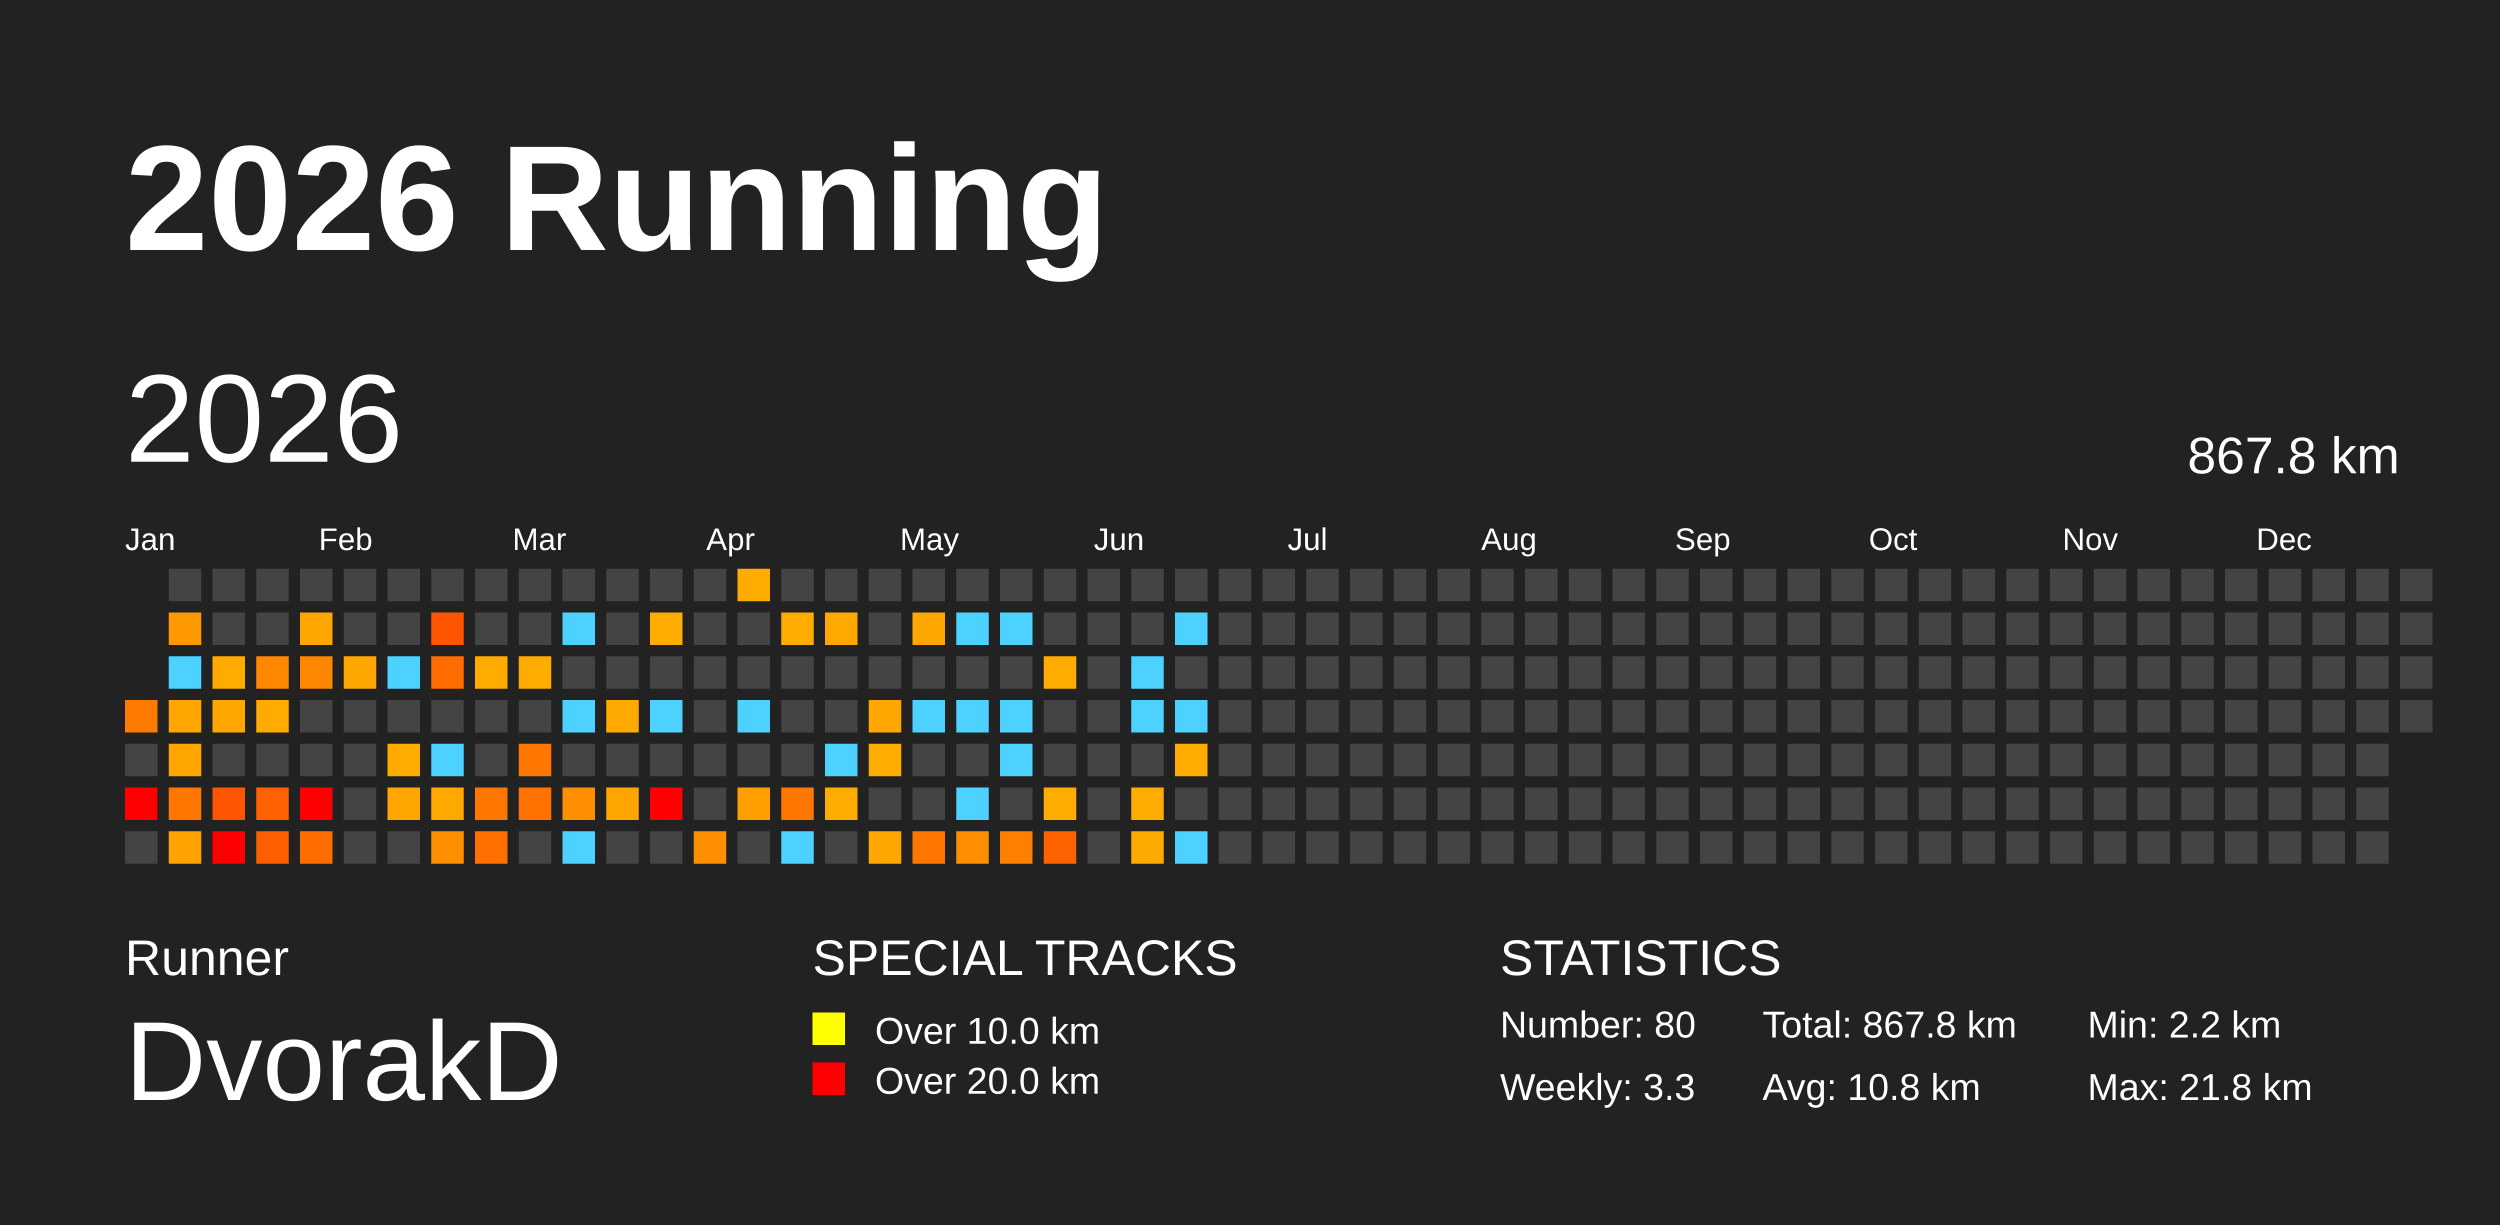
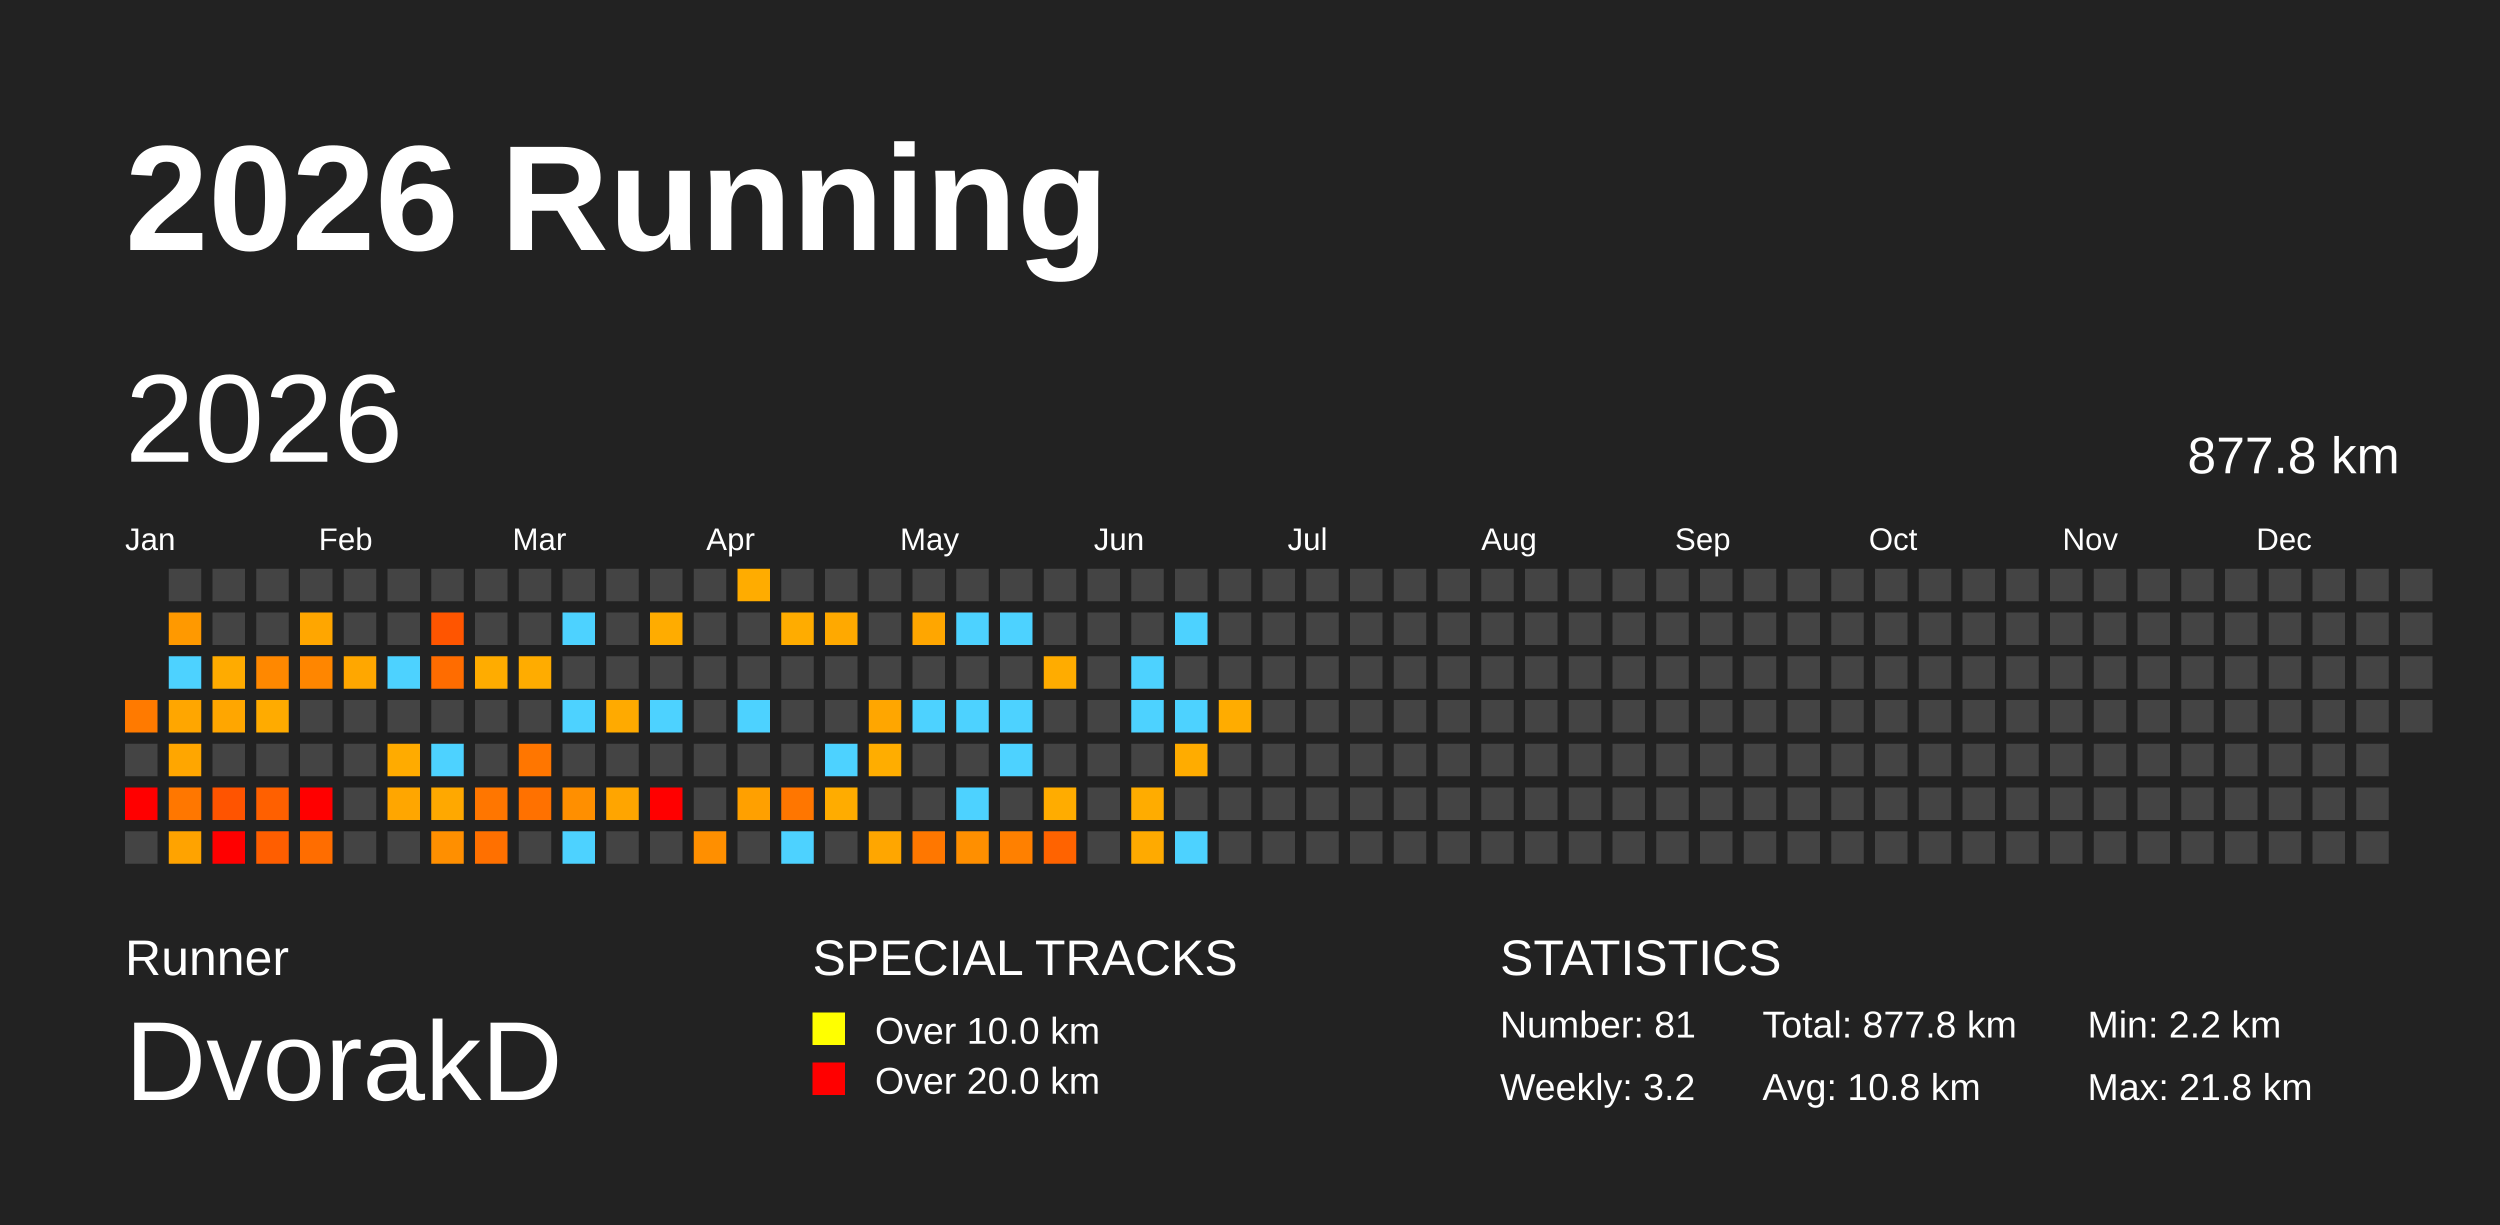
<svg xmlns="http://www.w3.org/2000/svg" baseProfile="full" height="98mm" version="1.1" viewBox="0,0,200,98" width="200mm">
  <defs />
  <rect fill="#222222" height="98" width="200" x="0" y="0" />
  <text fill="#FFFFFF" style="font-size:12px; font-family:Arial; font-weight:bold;" x="10" y="20">2026 Running</text>
  <text fill="#FFFFFF" style="font-size:4px; font-family:Arial" x="10" y="78">Runner</text>
  <text fill="#FFFFFF" style="font-size:9px; font-family:Arial" x="10" y="88">DvorakD</text>
  <text fill="#FFFFFF" style="font-size:4px; font-family:Arial" x="65" y="78">SPECIAL TRACKS</text>
  <rect fill="yellow" height="2.6" width="2.6" x="65" y="81" />
  <text fill="#FFFFFF" style="font-size:3px; font-family:Arial" x="70" y="83.5">Over 10.0 km</text>
  <rect fill="red" height="2.6" width="2.6" x="65" y="85" />
  <text fill="#FFFFFF" style="font-size:3px; font-family:Arial" x="70" y="87.5">Over 20.0 km</text>
  <text fill="#FFFFFF" style="font-size:4px; font-family:Arial" x="120" y="78">STATISTICS</text>
-   <text fill="#FFFFFF" style="font-size:3px; font-family:Arial" x="120" y="83">Number: 80</text>
-   <text fill="#FFFFFF" style="font-size:3px; font-family:Arial" x="120" y="88">Weekly: 3.3</text>
-   <text fill="#FFFFFF" style="font-size:3px; font-family:Arial" x="141" y="83">Total: 867.8 km</text>
+   <text fill="#FFFFFF" style="font-size:3px; font-family:Arial" x="120" y="83">Number: 81</text>
+   <text fill="#FFFFFF" style="font-size:3px; font-family:Arial" x="120" y="88">Weekly: 3.2</text>
+   <text fill="#FFFFFF" style="font-size:3px; font-family:Arial" x="141" y="83">Total: 877.8 km</text>
  <text fill="#FFFFFF" style="font-size:3px; font-family:Arial" x="141" y="88">Avg: 10.8 km</text>
  <text fill="#FFFFFF" style="font-size:3px; font-family:Arial" x="167" y="83">Min: 2.2 km</text>
  <text fill="#FFFFFF" style="font-size:3px; font-family:Arial" x="167" y="88">Max: 21.8 km</text>
  <text dominant-baseline="hanging" fill="#FFFFFF" style="font-size:10.0px; font-family:Arial;" x="10" y="30">2026</text>
-   <text dominant-baseline="hanging" fill="#FFFFFF" style="font-size:4.125px; font-family:Arial;" x="175" y="35">867.8 km</text>
+   <text dominant-baseline="hanging" fill="#FFFFFF" style="font-size:4.125px; font-family:Arial;" x="175" y="35">877.8 km</text>
  <text fill="#FFFFFF" style="font-size:2.5px; font-family:Arial" x="10.0" y="44">Jan</text>
  <text fill="#FFFFFF" style="font-size:2.5px; font-family:Arial" x="25.5" y="44">Feb</text>
  <text fill="#FFFFFF" style="font-size:2.5px; font-family:Arial" x="41.0" y="44">Mar</text>
  <text fill="#FFFFFF" style="font-size:2.5px; font-family:Arial" x="56.5" y="44">Apr</text>
  <text fill="#FFFFFF" style="font-size:2.5px; font-family:Arial" x="72.0" y="44">May</text>
  <text fill="#FFFFFF" style="font-size:2.5px; font-family:Arial" x="87.5" y="44">Jun</text>
  <text fill="#FFFFFF" style="font-size:2.5px; font-family:Arial" x="103.0" y="44">Jul</text>
  <text fill="#FFFFFF" style="font-size:2.5px; font-family:Arial" x="118.5" y="44">Aug</text>
  <text fill="#FFFFFF" style="font-size:2.5px; font-family:Arial" x="134.0" y="44">Sep</text>
  <text fill="#FFFFFF" style="font-size:2.5px; font-family:Arial" x="149.5" y="44">Oct</text>
  <text fill="#FFFFFF" style="font-size:2.5px; font-family:Arial" x="165.0" y="44">Nov</text>
  <text fill="#FFFFFF" style="font-size:2.5px; font-family:Arial" x="180.5" y="44">Dec</text>
  <rect fill="#ff7a00" height="2.6" width="2.6" x="10.0" y="56.0" />
  <rect fill="#444444" height="2.6" width="2.6" x="10.0" y="59.5" />
  <rect fill="red" height="2.6" width="2.6" x="10.0" y="63.0" />
  <rect fill="#444444" height="2.6" width="2.6" x="10.0" y="66.5" />
  <rect fill="#444444" height="2.6" width="2.6" x="13.5" y="45.5" />
  <rect fill="#ff9900" height="2.6" width="2.6" x="13.5" y="49.0" />
  <rect fill="#4dd2ff" height="2.6" width="2.6" x="13.5" y="52.5" />
  <rect fill="#ffa600" height="2.6" width="2.6" x="13.5" y="56.0" />
  <rect fill="#ffa600" height="2.6" width="2.6" x="13.5" y="59.5" />
  <rect fill="#ff7700" height="2.6" width="2.6" x="13.5" y="63.0" />
  <rect fill="#ffa300" height="2.6" width="2.6" x="13.5" y="66.5" />
  <rect fill="#444444" height="2.6" width="2.6" x="17.0" y="45.5" />
  <rect fill="#444444" height="2.6" width="2.6" x="17.0" y="49.0" />
  <rect fill="#ffab00" height="2.6" width="2.6" x="17.0" y="52.5" />
  <rect fill="#ffa600" height="2.6" width="2.6" x="17.0" y="56.0" />
  <rect fill="#444444" height="2.6" width="2.6" x="17.0" y="59.5" />
  <rect fill="#ff5400" height="2.6" width="2.6" x="17.0" y="63.0" />
  <rect fill="red" height="2.6" width="2.6" x="17.0" y="66.5" />
  <rect fill="#444444" height="2.6" width="2.6" x="20.5" y="45.5" />
  <rect fill="#444444" height="2.6" width="2.6" x="20.5" y="49.0" />
  <rect fill="#ff8800" height="2.6" width="2.6" x="20.5" y="52.5" />
  <rect fill="#ffab00" height="2.6" width="2.6" x="20.5" y="56.0" />
  <rect fill="#444444" height="2.6" width="2.6" x="20.5" y="59.5" />
  <rect fill="#ff6000" height="2.6" width="2.6" x="20.5" y="63.0" />
  <rect fill="#ff5e00" height="2.6" width="2.6" x="20.5" y="66.5" />
  <rect fill="#444444" height="2.6" width="2.6" x="24.0" y="45.5" />
  <rect fill="#ffa600" height="2.6" width="2.6" x="24.0" y="49.0" />
  <rect fill="#ff8600" height="2.6" width="2.6" x="24.0" y="52.5" />
  <rect fill="#444444" height="2.6" width="2.6" x="24.0" y="56.0" />
  <rect fill="#444444" height="2.6" width="2.6" x="24.0" y="59.5" />
  <rect fill="red" height="2.6" width="2.6" x="24.0" y="63.0" />
  <rect fill="#ff6d00" height="2.6" width="2.6" x="24.0" y="66.5" />
  <rect fill="#444444" height="2.6" width="2.6" x="27.5" y="45.5" />
  <rect fill="#444444" height="2.6" width="2.6" x="27.5" y="49.0" />
  <rect fill="#ffa700" height="2.6" width="2.6" x="27.5" y="52.5" />
  <rect fill="#444444" height="2.6" width="2.6" x="27.5" y="56.0" />
  <rect fill="#444444" height="2.6" width="2.6" x="27.5" y="59.5" />
  <rect fill="#444444" height="2.6" width="2.6" x="27.5" y="63.0" />
  <rect fill="#444444" height="2.6" width="2.6" x="27.5" y="66.5" />
  <rect fill="#444444" height="2.6" width="2.6" x="31.0" y="45.5" />
  <rect fill="#444444" height="2.6" width="2.6" x="31.0" y="49.0" />
  <rect fill="#4dd2ff" height="2.6" width="2.6" x="31.0" y="52.5" />
  <rect fill="#444444" height="2.6" width="2.6" x="31.0" y="56.0" />
  <rect fill="#ffab00" height="2.6" width="2.6" x="31.0" y="59.5" />
  <rect fill="#ffa600" height="2.6" width="2.6" x="31.0" y="63.0" />
  <rect fill="#444444" height="2.6" width="2.6" x="31.0" y="66.5" />
  <rect fill="#444444" height="2.6" width="2.6" x="34.5" y="45.5" />
  <rect fill="#ff5500" height="2.6" width="2.6" x="34.5" y="49.0" />
  <rect fill="#ff6c00" height="2.6" width="2.6" x="34.5" y="52.5" />
  <rect fill="#444444" height="2.6" width="2.6" x="34.5" y="56.0" />
  <rect fill="#4dd2ff" height="2.6" width="2.6" x="34.5" y="59.5" />
  <rect fill="#ffa800" height="2.6" width="2.6" x="34.5" y="63.0" />
  <rect fill="#ff8f00" height="2.6" width="2.6" x="34.5" y="66.5" />
  <rect fill="#444444" height="2.6" width="2.6" x="38.0" y="45.5" />
  <rect fill="#444444" height="2.6" width="2.6" x="38.0" y="49.0" />
  <rect fill="#ffac00" height="2.6" width="2.6" x="38.0" y="52.5" />
  <rect fill="#444444" height="2.6" width="2.6" x="38.0" y="56.0" />
  <rect fill="#444444" height="2.6" width="2.6" x="38.0" y="59.5" />
  <rect fill="#ff7600" height="2.6" width="2.6" x="38.0" y="63.0" />
  <rect fill="#ff7000" height="2.6" width="2.6" x="38.0" y="66.5" />
  <rect fill="#444444" height="2.6" width="2.6" x="41.5" y="45.5" />
  <rect fill="#444444" height="2.6" width="2.6" x="41.5" y="49.0" />
  <rect fill="#ffac00" height="2.6" width="2.6" x="41.5" y="52.5" />
  <rect fill="#444444" height="2.6" width="2.6" x="41.5" y="56.0" />
  <rect fill="#ff7600" height="2.6" width="2.6" x="41.5" y="59.5" />
  <rect fill="#ff7100" height="2.6" width="2.6" x="41.5" y="63.0" />
  <rect fill="#444444" height="2.6" width="2.6" x="41.5" y="66.5" />
  <rect fill="#444444" height="2.6" width="2.6" x="45.0" y="45.5" />
  <rect fill="#4dd2ff" height="2.6" width="2.6" x="45.0" y="49.0" />
  <rect fill="#444444" height="2.6" width="2.6" x="45.0" y="52.5" />
  <rect fill="#4dd2ff" height="2.6" width="2.6" x="45.0" y="56.0" />
  <rect fill="#444444" height="2.6" width="2.6" x="45.0" y="59.5" />
  <rect fill="#ff8f00" height="2.6" width="2.6" x="45.0" y="63.0" />
  <rect fill="#4dd2ff" height="2.6" width="2.6" x="45.0" y="66.5" />
  <rect fill="#444444" height="2.6" width="2.6" x="48.5" y="45.5" />
  <rect fill="#444444" height="2.6" width="2.6" x="48.5" y="49.0" />
  <rect fill="#444444" height="2.6" width="2.6" x="48.5" y="52.5" />
  <rect fill="#ffaa00" height="2.6" width="2.6" x="48.5" y="56.0" />
  <rect fill="#444444" height="2.6" width="2.6" x="48.5" y="59.5" />
  <rect fill="#ffa500" height="2.6" width="2.6" x="48.5" y="63.0" />
  <rect fill="#444444" height="2.6" width="2.6" x="48.5" y="66.5" />
  <rect fill="#444444" height="2.6" width="2.6" x="52.0" y="45.5" />
  <rect fill="#ffac00" height="2.6" width="2.6" x="52.0" y="49.0" />
  <rect fill="#444444" height="2.6" width="2.6" x="52.0" y="52.5" />
  <rect fill="#4dd2ff" height="2.6" width="2.6" x="52.0" y="56.0" />
  <rect fill="#444444" height="2.6" width="2.6" x="52.0" y="59.5" />
  <rect fill="red" height="2.6" width="2.6" x="52.0" y="63.0" />
  <rect fill="#444444" height="2.6" width="2.6" x="52.0" y="66.5" />
  <rect fill="#444444" height="2.6" width="2.6" x="55.5" y="45.5" />
  <rect fill="#444444" height="2.6" width="2.6" x="55.5" y="49.0" />
  <rect fill="#444444" height="2.6" width="2.6" x="55.5" y="52.5" />
  <rect fill="#444444" height="2.6" width="2.6" x="55.5" y="56.0" />
  <rect fill="#444444" height="2.6" width="2.6" x="55.5" y="59.5" />
  <rect fill="#444444" height="2.6" width="2.6" x="55.5" y="63.0" />
  <rect fill="#ff8f00" height="2.6" width="2.6" x="55.5" y="66.5" />
  <rect fill="#ffac00" height="2.6" width="2.6" x="59.0" y="45.5" />
  <rect fill="#444444" height="2.6" width="2.6" x="59.0" y="49.0" />
  <rect fill="#444444" height="2.6" width="2.6" x="59.0" y="52.5" />
  <rect fill="#4dd2ff" height="2.6" width="2.6" x="59.0" y="56.0" />
  <rect fill="#444444" height="2.6" width="2.6" x="59.0" y="59.5" />
  <rect fill="#ffa000" height="2.6" width="2.6" x="59.0" y="63.0" />
  <rect fill="#444444" height="2.6" width="2.6" x="59.0" y="66.5" />
  <rect fill="#444444" height="2.6" width="2.6" x="62.5" y="45.5" />
  <rect fill="#ffac00" height="2.6" width="2.6" x="62.5" y="49.0" />
  <rect fill="#444444" height="2.6" width="2.6" x="62.5" y="52.5" />
  <rect fill="#444444" height="2.6" width="2.6" x="62.5" y="56.0" />
  <rect fill="#444444" height="2.6" width="2.6" x="62.5" y="59.5" />
  <rect fill="#ff7600" height="2.6" width="2.6" x="62.5" y="63.0" />
  <rect fill="#4dd2ff" height="2.6" width="2.6" x="62.5" y="66.5" />
  <rect fill="#444444" height="2.6" width="2.6" x="66.0" y="45.5" />
  <rect fill="#ffa900" height="2.6" width="2.6" x="66.0" y="49.0" />
  <rect fill="#444444" height="2.6" width="2.6" x="66.0" y="52.5" />
  <rect fill="#444444" height="2.6" width="2.6" x="66.0" y="56.0" />
  <rect fill="#4dd2ff" height="2.6" width="2.6" x="66.0" y="59.5" />
  <rect fill="#ffac00" height="2.6" width="2.6" x="66.0" y="63.0" />
  <rect fill="#444444" height="2.6" width="2.6" x="66.0" y="66.5" />
  <rect fill="#444444" height="2.6" width="2.6" x="69.5" y="45.5" />
  <rect fill="#444444" height="2.6" width="2.6" x="69.5" y="49.0" />
  <rect fill="#444444" height="2.6" width="2.6" x="69.5" y="52.5" />
  <rect fill="#ffa600" height="2.6" width="2.6" x="69.5" y="56.0" />
  <rect fill="#ffad00" height="2.6" width="2.6" x="69.5" y="59.5" />
  <rect fill="#444444" height="2.6" width="2.6" x="69.5" y="63.0" />
  <rect fill="#ffa600" height="2.6" width="2.6" x="69.5" y="66.5" />
  <rect fill="#444444" height="2.6" width="2.6" x="73.0" y="45.5" />
  <rect fill="#ffa600" height="2.6" width="2.6" x="73.0" y="49.0" />
  <rect fill="#444444" height="2.6" width="2.6" x="73.0" y="52.5" />
  <rect fill="#4dd2ff" height="2.6" width="2.6" x="73.0" y="56.0" />
  <rect fill="#444444" height="2.6" width="2.6" x="73.0" y="59.5" />
  <rect fill="#444444" height="2.6" width="2.6" x="73.0" y="63.0" />
  <rect fill="#ff7700" height="2.6" width="2.6" x="73.0" y="66.5" />
  <rect fill="#444444" height="2.6" width="2.6" x="76.5" y="45.5" />
  <rect fill="#4dd2ff" height="2.6" width="2.6" x="76.5" y="49.0" />
  <rect fill="#444444" height="2.6" width="2.6" x="76.5" y="52.5" />
  <rect fill="#4dd2ff" height="2.6" width="2.6" x="76.5" y="56.0" />
  <rect fill="#444444" height="2.6" width="2.6" x="76.5" y="59.5" />
  <rect fill="#4dd2ff" height="2.6" width="2.6" x="76.5" y="63.0" />
  <rect fill="#ff8f00" height="2.6" width="2.6" x="76.5" y="66.5" />
  <rect fill="#444444" height="2.6" width="2.6" x="80.0" y="45.5" />
  <rect fill="#4dd2ff" height="2.6" width="2.6" x="80.0" y="49.0" />
  <rect fill="#444444" height="2.6" width="2.6" x="80.0" y="52.5" />
  <rect fill="#4dd2ff" height="2.6" width="2.6" x="80.0" y="56.0" />
  <rect fill="#4dd2ff" height="2.6" width="2.6" x="80.0" y="59.5" />
  <rect fill="#444444" height="2.6" width="2.6" x="80.0" y="63.0" />
  <rect fill="#ff8000" height="2.6" width="2.6" x="80.0" y="66.5" />
  <rect fill="#444444" height="2.6" width="2.6" x="83.5" y="45.5" />
  <rect fill="#444444" height="2.6" width="2.6" x="83.5" y="49.0" />
  <rect fill="#ffac00" height="2.6" width="2.6" x="83.5" y="52.5" />
  <rect fill="#444444" height="2.6" width="2.6" x="83.5" y="56.0" />
  <rect fill="#444444" height="2.6" width="2.6" x="83.5" y="59.5" />
  <rect fill="#ffac00" height="2.6" width="2.6" x="83.5" y="63.0" />
  <rect fill="#ff6300" height="2.6" width="2.6" x="83.5" y="66.5" />
  <rect fill="#444444" height="2.6" width="2.6" x="87.0" y="45.5" />
  <rect fill="#444444" height="2.6" width="2.6" x="87.0" y="49.0" />
  <rect fill="#444444" height="2.6" width="2.6" x="87.0" y="52.5" />
  <rect fill="#444444" height="2.6" width="2.6" x="87.0" y="56.0" />
  <rect fill="#444444" height="2.6" width="2.6" x="87.0" y="59.5" />
  <rect fill="#444444" height="2.6" width="2.6" x="87.0" y="63.0" />
  <rect fill="#444444" height="2.6" width="2.6" x="87.0" y="66.5" />
  <rect fill="#444444" height="2.6" width="2.6" x="90.5" y="45.5" />
  <rect fill="#444444" height="2.6" width="2.6" x="90.5" y="49.0" />
  <rect fill="#4dd2ff" height="2.6" width="2.6" x="90.5" y="52.5" />
  <rect fill="#4dd2ff" height="2.6" width="2.6" x="90.5" y="56.0" />
  <rect fill="#444444" height="2.6" width="2.6" x="90.5" y="59.5" />
  <rect fill="#ffac00" height="2.6" width="2.6" x="90.5" y="63.0" />
  <rect fill="#ffaa00" height="2.6" width="2.6" x="90.5" y="66.5" />
  <rect fill="#444444" height="2.6" width="2.6" x="94.0" y="45.5" />
  <rect fill="#4dd2ff" height="2.6" width="2.6" x="94.0" y="49.0" />
  <rect fill="#444444" height="2.6" width="2.6" x="94.0" y="52.5" />
  <rect fill="#4dd2ff" height="2.6" width="2.6" x="94.0" y="56.0" />
  <rect fill="#ffac00" height="2.6" width="2.6" x="94.0" y="59.5" />
  <rect fill="#444444" height="2.6" width="2.6" x="94.0" y="63.0" />
  <rect fill="#4dd2ff" height="2.6" width="2.6" x="94.0" y="66.5" />
  <rect fill="#444444" height="2.6" width="2.6" x="97.5" y="45.5" />
  <rect fill="#444444" height="2.6" width="2.6" x="97.5" y="49.0" />
  <rect fill="#444444" height="2.6" width="2.6" x="97.5" y="52.5" />
-   <rect fill="#444444" height="2.6" width="2.6" x="97.5" y="56.0" />
+   <rect fill="#ffac00" height="2.6" width="2.6" x="97.5" y="56.0" />
  <rect fill="#444444" height="2.6" width="2.6" x="97.5" y="59.5" />
  <rect fill="#444444" height="2.6" width="2.6" x="97.5" y="63.0" />
  <rect fill="#444444" height="2.6" width="2.6" x="97.5" y="66.5" />
  <rect fill="#444444" height="2.6" width="2.6" x="101.0" y="45.5" />
  <rect fill="#444444" height="2.6" width="2.6" x="101.0" y="49.0" />
  <rect fill="#444444" height="2.6" width="2.6" x="101.0" y="52.5" />
  <rect fill="#444444" height="2.6" width="2.6" x="101.0" y="56.0" />
  <rect fill="#444444" height="2.6" width="2.6" x="101.0" y="59.5" />
  <rect fill="#444444" height="2.6" width="2.6" x="101.0" y="63.0" />
  <rect fill="#444444" height="2.6" width="2.6" x="101.0" y="66.5" />
  <rect fill="#444444" height="2.6" width="2.6" x="104.5" y="45.5" />
  <rect fill="#444444" height="2.6" width="2.6" x="104.5" y="49.0" />
  <rect fill="#444444" height="2.6" width="2.6" x="104.5" y="52.5" />
  <rect fill="#444444" height="2.6" width="2.6" x="104.5" y="56.0" />
  <rect fill="#444444" height="2.6" width="2.6" x="104.5" y="59.5" />
  <rect fill="#444444" height="2.6" width="2.6" x="104.5" y="63.0" />
  <rect fill="#444444" height="2.6" width="2.6" x="104.5" y="66.5" />
  <rect fill="#444444" height="2.6" width="2.6" x="108.0" y="45.5" />
  <rect fill="#444444" height="2.6" width="2.6" x="108.0" y="49.0" />
  <rect fill="#444444" height="2.6" width="2.6" x="108.0" y="52.5" />
  <rect fill="#444444" height="2.6" width="2.6" x="108.0" y="56.0" />
  <rect fill="#444444" height="2.6" width="2.6" x="108.0" y="59.5" />
  <rect fill="#444444" height="2.6" width="2.6" x="108.0" y="63.0" />
  <rect fill="#444444" height="2.6" width="2.6" x="108.0" y="66.5" />
  <rect fill="#444444" height="2.6" width="2.6" x="111.5" y="45.5" />
  <rect fill="#444444" height="2.6" width="2.6" x="111.5" y="49.0" />
  <rect fill="#444444" height="2.6" width="2.6" x="111.5" y="52.5" />
  <rect fill="#444444" height="2.6" width="2.6" x="111.5" y="56.0" />
  <rect fill="#444444" height="2.6" width="2.6" x="111.5" y="59.5" />
  <rect fill="#444444" height="2.6" width="2.6" x="111.5" y="63.0" />
  <rect fill="#444444" height="2.6" width="2.6" x="111.5" y="66.5" />
  <rect fill="#444444" height="2.6" width="2.6" x="115.0" y="45.5" />
  <rect fill="#444444" height="2.6" width="2.6" x="115.0" y="49.0" />
  <rect fill="#444444" height="2.6" width="2.6" x="115.0" y="52.5" />
  <rect fill="#444444" height="2.6" width="2.6" x="115.0" y="56.0" />
  <rect fill="#444444" height="2.6" width="2.6" x="115.0" y="59.5" />
  <rect fill="#444444" height="2.6" width="2.6" x="115.0" y="63.0" />
  <rect fill="#444444" height="2.6" width="2.6" x="115.0" y="66.5" />
  <rect fill="#444444" height="2.6" width="2.6" x="118.5" y="45.5" />
  <rect fill="#444444" height="2.6" width="2.6" x="118.5" y="49.0" />
  <rect fill="#444444" height="2.6" width="2.6" x="118.5" y="52.5" />
  <rect fill="#444444" height="2.6" width="2.6" x="118.5" y="56.0" />
  <rect fill="#444444" height="2.6" width="2.6" x="118.5" y="59.5" />
  <rect fill="#444444" height="2.6" width="2.6" x="118.5" y="63.0" />
  <rect fill="#444444" height="2.6" width="2.6" x="118.5" y="66.5" />
  <rect fill="#444444" height="2.6" width="2.6" x="122.0" y="45.5" />
  <rect fill="#444444" height="2.6" width="2.6" x="122.0" y="49.0" />
  <rect fill="#444444" height="2.6" width="2.6" x="122.0" y="52.5" />
  <rect fill="#444444" height="2.6" width="2.6" x="122.0" y="56.0" />
  <rect fill="#444444" height="2.6" width="2.6" x="122.0" y="59.5" />
  <rect fill="#444444" height="2.6" width="2.6" x="122.0" y="63.0" />
  <rect fill="#444444" height="2.6" width="2.6" x="122.0" y="66.5" />
  <rect fill="#444444" height="2.6" width="2.6" x="125.5" y="45.5" />
  <rect fill="#444444" height="2.6" width="2.6" x="125.5" y="49.0" />
  <rect fill="#444444" height="2.6" width="2.6" x="125.5" y="52.5" />
  <rect fill="#444444" height="2.6" width="2.6" x="125.5" y="56.0" />
  <rect fill="#444444" height="2.6" width="2.6" x="125.5" y="59.5" />
  <rect fill="#444444" height="2.6" width="2.6" x="125.5" y="63.0" />
  <rect fill="#444444" height="2.6" width="2.6" x="125.5" y="66.5" />
  <rect fill="#444444" height="2.6" width="2.6" x="129.0" y="45.5" />
  <rect fill="#444444" height="2.6" width="2.6" x="129.0" y="49.0" />
  <rect fill="#444444" height="2.6" width="2.6" x="129.0" y="52.5" />
  <rect fill="#444444" height="2.6" width="2.6" x="129.0" y="56.0" />
  <rect fill="#444444" height="2.6" width="2.6" x="129.0" y="59.5" />
  <rect fill="#444444" height="2.6" width="2.6" x="129.0" y="63.0" />
  <rect fill="#444444" height="2.6" width="2.6" x="129.0" y="66.5" />
  <rect fill="#444444" height="2.6" width="2.6" x="132.5" y="45.5" />
  <rect fill="#444444" height="2.6" width="2.6" x="132.5" y="49.0" />
  <rect fill="#444444" height="2.6" width="2.6" x="132.5" y="52.5" />
  <rect fill="#444444" height="2.6" width="2.6" x="132.5" y="56.0" />
  <rect fill="#444444" height="2.6" width="2.6" x="132.5" y="59.5" />
  <rect fill="#444444" height="2.6" width="2.6" x="132.5" y="63.0" />
  <rect fill="#444444" height="2.6" width="2.6" x="132.5" y="66.5" />
  <rect fill="#444444" height="2.6" width="2.6" x="136.0" y="45.5" />
  <rect fill="#444444" height="2.6" width="2.6" x="136.0" y="49.0" />
  <rect fill="#444444" height="2.6" width="2.6" x="136.0" y="52.5" />
  <rect fill="#444444" height="2.6" width="2.6" x="136.0" y="56.0" />
  <rect fill="#444444" height="2.6" width="2.6" x="136.0" y="59.5" />
  <rect fill="#444444" height="2.6" width="2.6" x="136.0" y="63.0" />
  <rect fill="#444444" height="2.6" width="2.6" x="136.0" y="66.5" />
  <rect fill="#444444" height="2.6" width="2.6" x="139.5" y="45.5" />
  <rect fill="#444444" height="2.6" width="2.6" x="139.5" y="49.0" />
  <rect fill="#444444" height="2.6" width="2.6" x="139.5" y="52.5" />
  <rect fill="#444444" height="2.6" width="2.6" x="139.5" y="56.0" />
  <rect fill="#444444" height="2.6" width="2.6" x="139.5" y="59.5" />
  <rect fill="#444444" height="2.6" width="2.6" x="139.5" y="63.0" />
  <rect fill="#444444" height="2.6" width="2.6" x="139.5" y="66.5" />
  <rect fill="#444444" height="2.6" width="2.6" x="143.0" y="45.5" />
  <rect fill="#444444" height="2.6" width="2.6" x="143.0" y="49.0" />
  <rect fill="#444444" height="2.6" width="2.6" x="143.0" y="52.5" />
  <rect fill="#444444" height="2.6" width="2.6" x="143.0" y="56.0" />
  <rect fill="#444444" height="2.6" width="2.6" x="143.0" y="59.5" />
  <rect fill="#444444" height="2.6" width="2.6" x="143.0" y="63.0" />
  <rect fill="#444444" height="2.6" width="2.6" x="143.0" y="66.5" />
  <rect fill="#444444" height="2.6" width="2.6" x="146.5" y="45.5" />
  <rect fill="#444444" height="2.6" width="2.6" x="146.5" y="49.0" />
  <rect fill="#444444" height="2.6" width="2.6" x="146.5" y="52.5" />
  <rect fill="#444444" height="2.6" width="2.6" x="146.5" y="56.0" />
  <rect fill="#444444" height="2.6" width="2.6" x="146.5" y="59.5" />
  <rect fill="#444444" height="2.6" width="2.6" x="146.5" y="63.0" />
  <rect fill="#444444" height="2.6" width="2.6" x="146.5" y="66.5" />
  <rect fill="#444444" height="2.6" width="2.6" x="150.0" y="45.5" />
  <rect fill="#444444" height="2.6" width="2.6" x="150.0" y="49.0" />
  <rect fill="#444444" height="2.6" width="2.6" x="150.0" y="52.5" />
  <rect fill="#444444" height="2.6" width="2.6" x="150.0" y="56.0" />
  <rect fill="#444444" height="2.6" width="2.6" x="150.0" y="59.5" />
  <rect fill="#444444" height="2.6" width="2.6" x="150.0" y="63.0" />
  <rect fill="#444444" height="2.6" width="2.6" x="150.0" y="66.5" />
  <rect fill="#444444" height="2.6" width="2.6" x="153.5" y="45.5" />
  <rect fill="#444444" height="2.6" width="2.6" x="153.5" y="49.0" />
  <rect fill="#444444" height="2.6" width="2.6" x="153.5" y="52.5" />
  <rect fill="#444444" height="2.6" width="2.6" x="153.5" y="56.0" />
  <rect fill="#444444" height="2.6" width="2.6" x="153.5" y="59.5" />
  <rect fill="#444444" height="2.6" width="2.6" x="153.5" y="63.0" />
  <rect fill="#444444" height="2.6" width="2.6" x="153.5" y="66.5" />
  <rect fill="#444444" height="2.6" width="2.6" x="157.0" y="45.5" />
  <rect fill="#444444" height="2.6" width="2.6" x="157.0" y="49.0" />
  <rect fill="#444444" height="2.6" width="2.6" x="157.0" y="52.5" />
  <rect fill="#444444" height="2.6" width="2.6" x="157.0" y="56.0" />
  <rect fill="#444444" height="2.6" width="2.6" x="157.0" y="59.5" />
  <rect fill="#444444" height="2.6" width="2.6" x="157.0" y="63.0" />
  <rect fill="#444444" height="2.6" width="2.6" x="157.0" y="66.5" />
  <rect fill="#444444" height="2.6" width="2.6" x="160.5" y="45.5" />
  <rect fill="#444444" height="2.6" width="2.6" x="160.5" y="49.0" />
  <rect fill="#444444" height="2.6" width="2.6" x="160.5" y="52.5" />
  <rect fill="#444444" height="2.6" width="2.6" x="160.5" y="56.0" />
  <rect fill="#444444" height="2.6" width="2.6" x="160.5" y="59.5" />
  <rect fill="#444444" height="2.6" width="2.6" x="160.5" y="63.0" />
  <rect fill="#444444" height="2.6" width="2.6" x="160.5" y="66.5" />
  <rect fill="#444444" height="2.6" width="2.6" x="164.0" y="45.5" />
  <rect fill="#444444" height="2.6" width="2.6" x="164.0" y="49.0" />
  <rect fill="#444444" height="2.6" width="2.6" x="164.0" y="52.5" />
  <rect fill="#444444" height="2.6" width="2.6" x="164.0" y="56.0" />
  <rect fill="#444444" height="2.6" width="2.6" x="164.0" y="59.5" />
  <rect fill="#444444" height="2.6" width="2.6" x="164.0" y="63.0" />
  <rect fill="#444444" height="2.6" width="2.6" x="164.0" y="66.5" />
  <rect fill="#444444" height="2.6" width="2.6" x="167.5" y="45.5" />
  <rect fill="#444444" height="2.6" width="2.6" x="167.5" y="49.0" />
  <rect fill="#444444" height="2.6" width="2.6" x="167.5" y="52.5" />
  <rect fill="#444444" height="2.6" width="2.6" x="167.5" y="56.0" />
  <rect fill="#444444" height="2.6" width="2.6" x="167.5" y="59.5" />
  <rect fill="#444444" height="2.6" width="2.6" x="167.5" y="63.0" />
  <rect fill="#444444" height="2.6" width="2.6" x="167.5" y="66.5" />
  <rect fill="#444444" height="2.6" width="2.6" x="171.0" y="45.5" />
  <rect fill="#444444" height="2.6" width="2.6" x="171.0" y="49.0" />
  <rect fill="#444444" height="2.6" width="2.6" x="171.0" y="52.5" />
  <rect fill="#444444" height="2.6" width="2.6" x="171.0" y="56.0" />
  <rect fill="#444444" height="2.6" width="2.6" x="171.0" y="59.5" />
  <rect fill="#444444" height="2.6" width="2.6" x="171.0" y="63.0" />
  <rect fill="#444444" height="2.6" width="2.6" x="171.0" y="66.5" />
  <rect fill="#444444" height="2.6" width="2.6" x="174.5" y="45.5" />
  <rect fill="#444444" height="2.6" width="2.6" x="174.5" y="49.0" />
  <rect fill="#444444" height="2.6" width="2.6" x="174.5" y="52.5" />
  <rect fill="#444444" height="2.6" width="2.6" x="174.5" y="56.0" />
  <rect fill="#444444" height="2.6" width="2.6" x="174.5" y="59.5" />
  <rect fill="#444444" height="2.6" width="2.6" x="174.5" y="63.0" />
  <rect fill="#444444" height="2.6" width="2.6" x="174.5" y="66.5" />
  <rect fill="#444444" height="2.6" width="2.6" x="178.0" y="45.5" />
  <rect fill="#444444" height="2.6" width="2.6" x="178.0" y="49.0" />
  <rect fill="#444444" height="2.6" width="2.6" x="178.0" y="52.5" />
  <rect fill="#444444" height="2.6" width="2.6" x="178.0" y="56.0" />
  <rect fill="#444444" height="2.6" width="2.6" x="178.0" y="59.5" />
  <rect fill="#444444" height="2.6" width="2.6" x="178.0" y="63.0" />
  <rect fill="#444444" height="2.6" width="2.6" x="178.0" y="66.5" />
  <rect fill="#444444" height="2.6" width="2.6" x="181.5" y="45.5" />
  <rect fill="#444444" height="2.6" width="2.6" x="181.5" y="49.0" />
  <rect fill="#444444" height="2.6" width="2.6" x="181.5" y="52.5" />
  <rect fill="#444444" height="2.6" width="2.6" x="181.5" y="56.0" />
  <rect fill="#444444" height="2.6" width="2.6" x="181.5" y="59.5" />
  <rect fill="#444444" height="2.6" width="2.6" x="181.5" y="63.0" />
  <rect fill="#444444" height="2.6" width="2.6" x="181.5" y="66.5" />
  <rect fill="#444444" height="2.6" width="2.6" x="185.0" y="45.5" />
  <rect fill="#444444" height="2.6" width="2.6" x="185.0" y="49.0" />
  <rect fill="#444444" height="2.6" width="2.6" x="185.0" y="52.5" />
  <rect fill="#444444" height="2.6" width="2.6" x="185.0" y="56.0" />
  <rect fill="#444444" height="2.6" width="2.6" x="185.0" y="59.5" />
  <rect fill="#444444" height="2.6" width="2.6" x="185.0" y="63.0" />
  <rect fill="#444444" height="2.6" width="2.6" x="185.0" y="66.5" />
  <rect fill="#444444" height="2.6" width="2.6" x="188.5" y="45.5" />
  <rect fill="#444444" height="2.6" width="2.6" x="188.5" y="49.0" />
  <rect fill="#444444" height="2.6" width="2.6" x="188.5" y="52.5" />
  <rect fill="#444444" height="2.6" width="2.6" x="188.5" y="56.0" />
  <rect fill="#444444" height="2.6" width="2.6" x="188.5" y="59.5" />
  <rect fill="#444444" height="2.6" width="2.6" x="188.5" y="63.0" />
  <rect fill="#444444" height="2.6" width="2.6" x="188.5" y="66.5" />
  <rect fill="#444444" height="2.6" width="2.6" x="192.0" y="45.5" />
  <rect fill="#444444" height="2.6" width="2.6" x="192.0" y="49.0" />
  <rect fill="#444444" height="2.6" width="2.6" x="192.0" y="52.5" />
  <rect fill="#444444" height="2.6" width="2.6" x="192.0" y="56.0" />
</svg>
